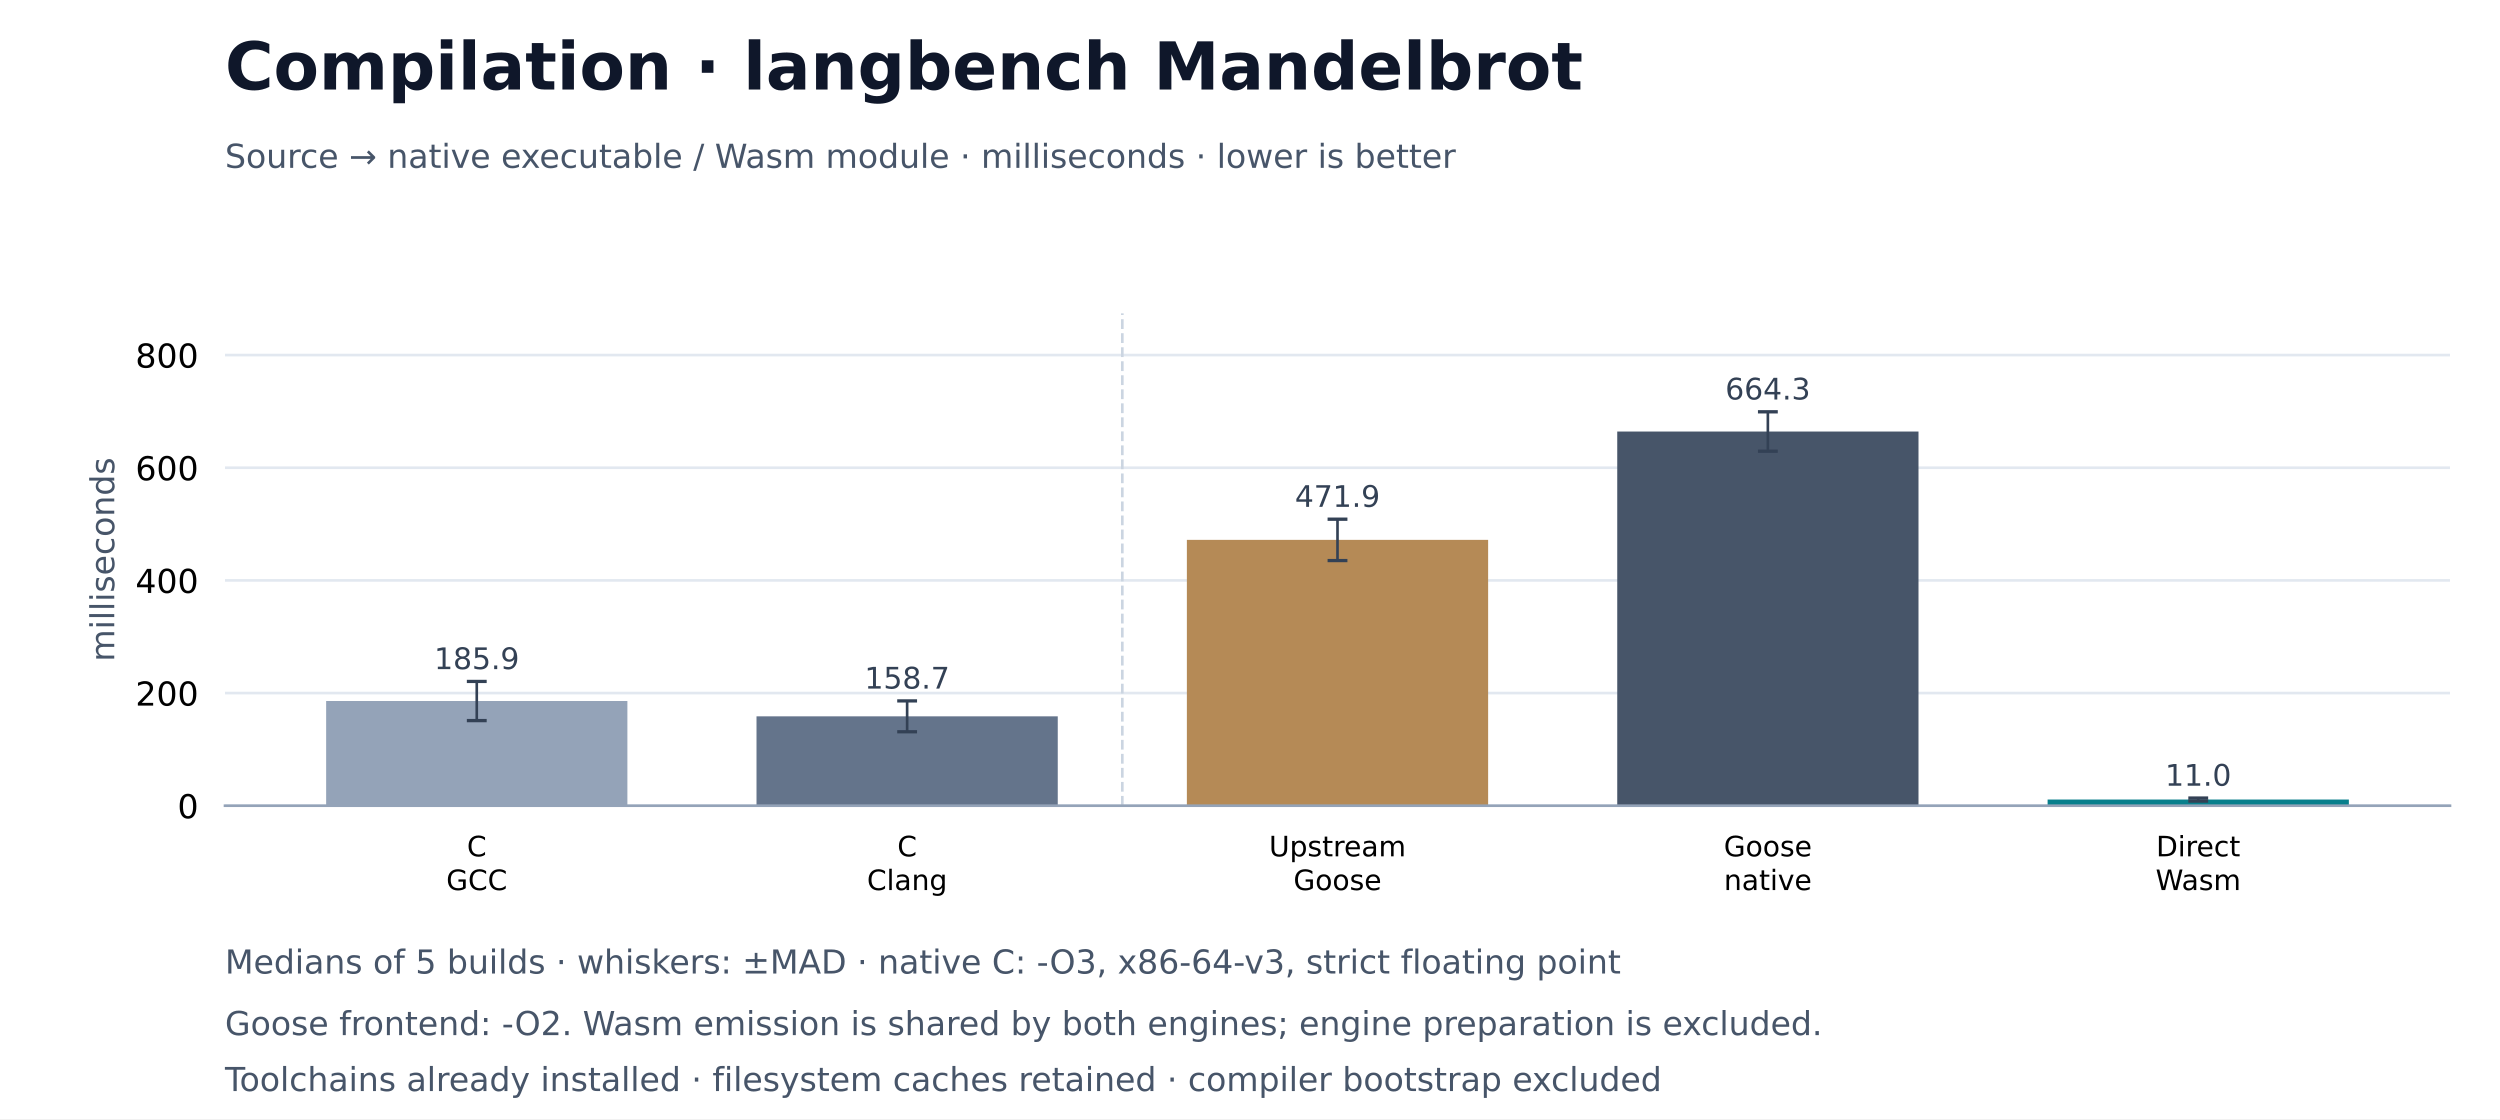
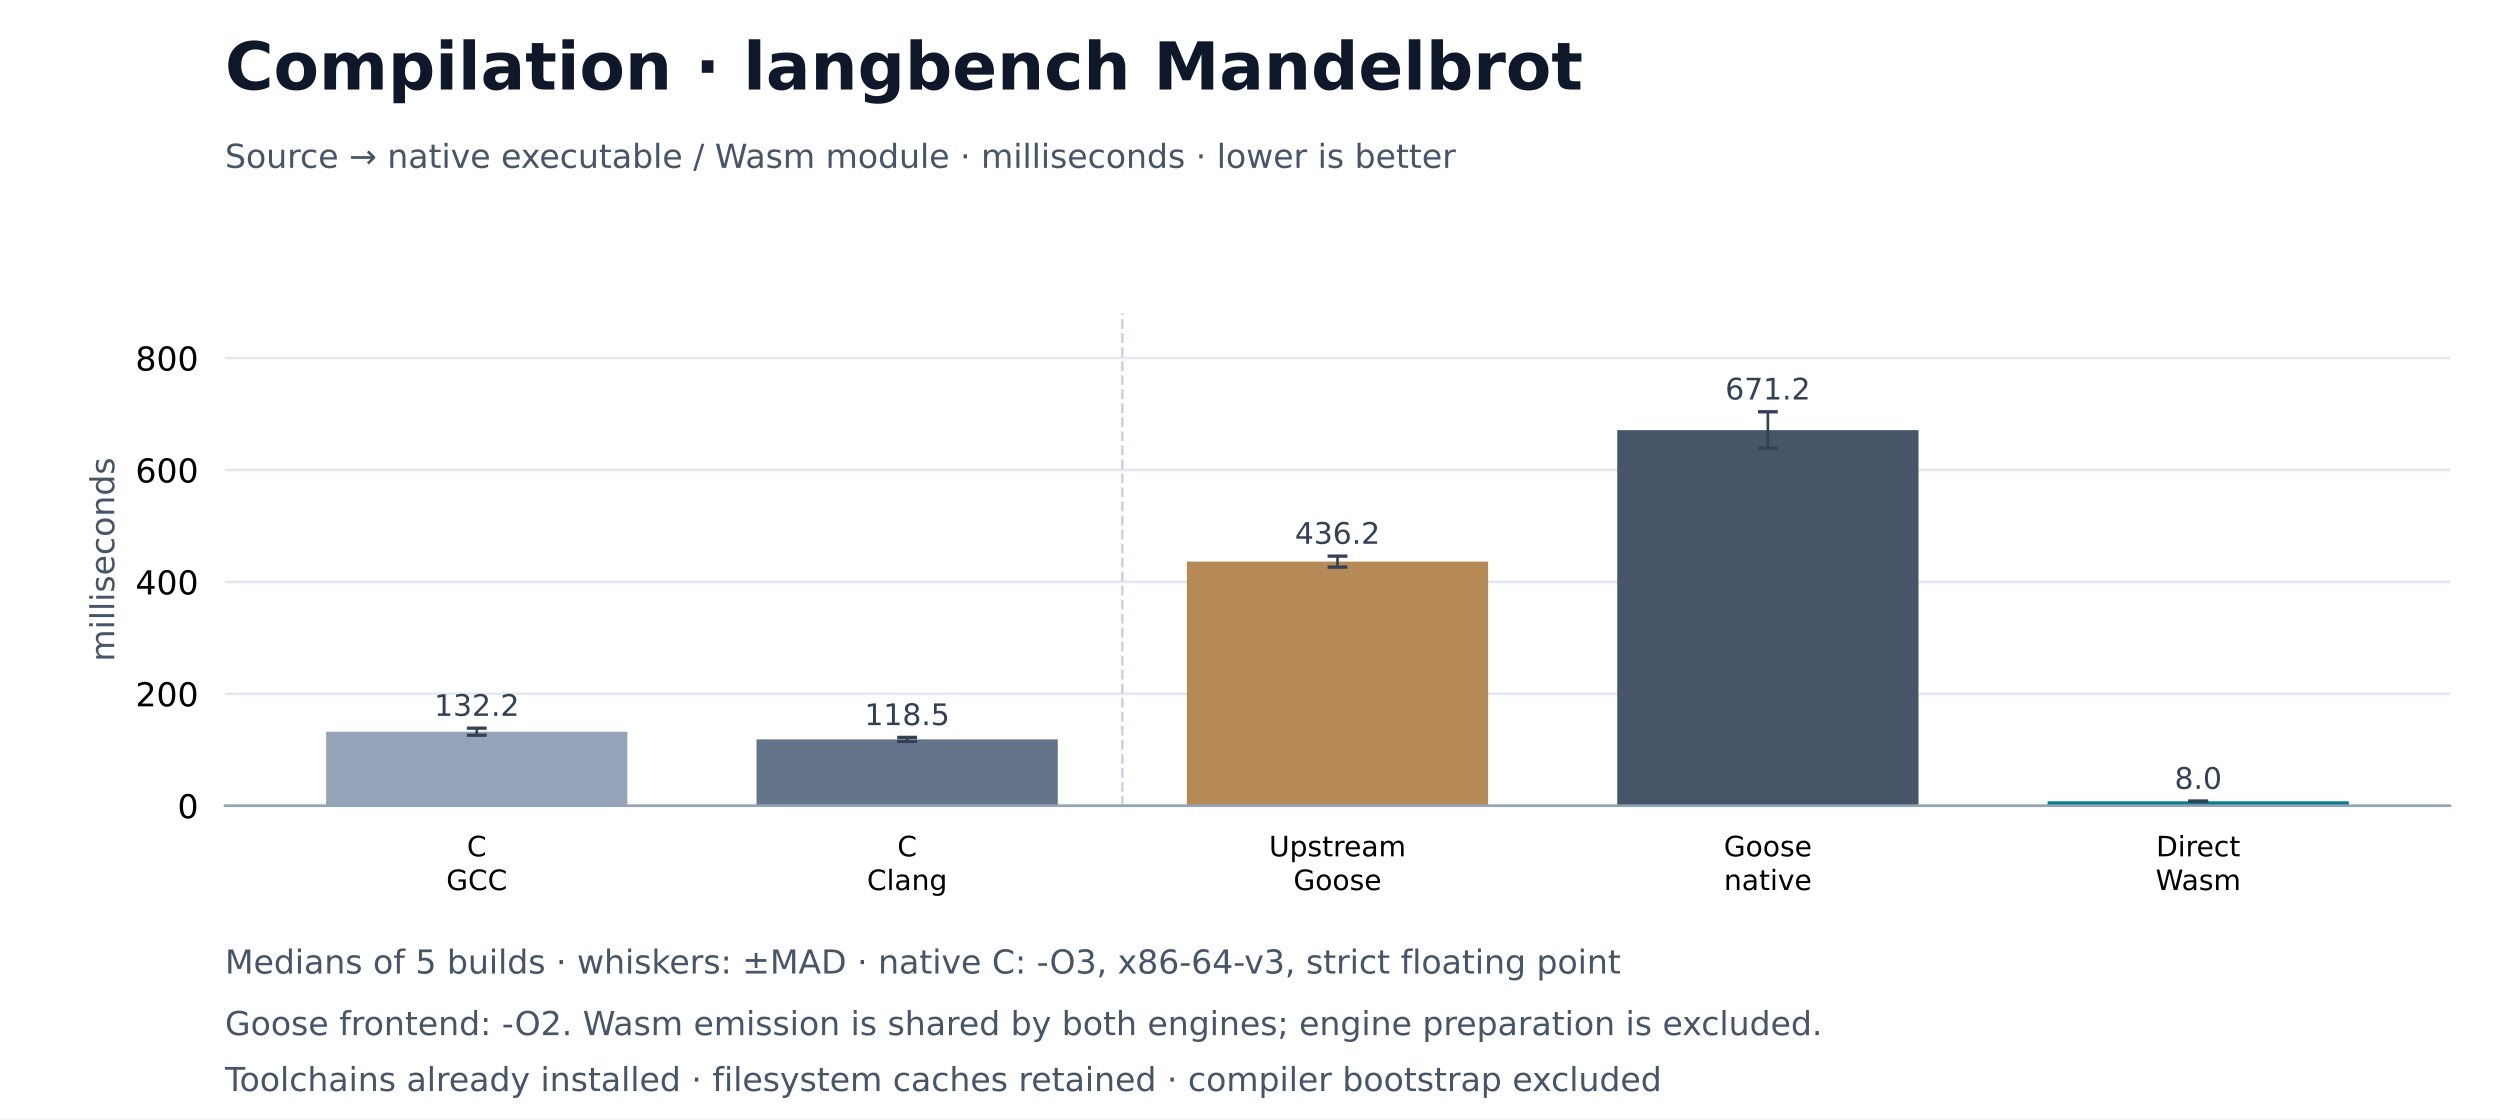
<svg xmlns="http://www.w3.org/2000/svg" xmlns:xlink="http://www.w3.org/1999/xlink" width="756pt" height="338.4pt" viewBox="0 0 756 338.4" version="1.1">
  <defs>
    <style type="text/css">*{stroke-linejoin: round; stroke-linecap: butt}</style>
  </defs>
  <g id="figure_1">
    <g id="patch_1">
      <path d="M 0 338.4 L 756 338.4 L 756 0 L 0 0 z " style="fill: #ffffff" />
    </g>
    <g id="axes_1">
      <g id="patch_2">
        <path d="M 68.04 243.648 L 740.88 243.648 L 740.88 94.752 L 68.04 94.752 z " style="fill: #ffffff" />
      </g>
      <g id="matplotlib.axis_1">
        <g id="xtick_1">
          <g id="line2d_1" />
          <g id="text_1">
            <text style="font-size: 8.5px; font-family: 'DejaVu Sans'" transform="translate(141.206 258.9568)">C</text>
            <text style="font-size: 8.5px; font-family: 'DejaVu Sans'" transform="translate(134.9453 269.1585)">GCC</text>
          </g>
        </g>
        <g id="xtick_2">
          <g id="line2d_2" />
          <g id="text_2">
            <text style="font-size: 8.5px; font-family: 'DejaVu Sans'" transform="translate(271.3492 258.9568)">C</text>
            <text style="font-size: 8.5px; font-family: 'DejaVu Sans'" transform="translate(262.1725 269.1592)">Clang</text>
          </g>
        </g>
        <g id="xtick_3">
          <g id="line2d_3" />
          <g id="text_3">
            <text style="font-size: 8.5px; font-family: 'DejaVu Sans'" transform="translate(383.7585 258.9568)">Upstream</text>
            <text style="font-size: 8.5px; font-family: 'DejaVu Sans'" transform="translate(391.1369 269.1585)">Goose</text>
          </g>
        </g>
        <g id="xtick_4">
          <g id="line2d_4" />
          <g id="text_4">
            <text style="font-size: 8.5px; font-family: 'DejaVu Sans'" transform="translate(521.28 258.9568)">Goose</text>
            <text style="font-size: 8.5px; font-family: 'DejaVu Sans'" transform="translate(521.3279 269.1592)">native</text>
          </g>
        </g>
        <g id="xtick_5">
          <g id="line2d_5" />
          <g id="text_5">
            <text style="font-size: 8.5px; font-family: 'DejaVu Sans'" transform="translate(652.0215 258.9575)">Direct</text>
            <text style="font-size: 8.5px; font-family: 'DejaVu Sans'" transform="translate(651.8575 269.1592)">Wasm</text>
          </g>
        </g>
      </g>
      <g id="matplotlib.axis_2">
        <g id="ytick_1">
          <g id="line2d_6">
            <path d="M 68.04 243.648 L 740.88 243.648 " clip-path="url(#pc4e67d13fe)" style="fill: none; stroke: #e2e8f0; stroke-width: 0.8; stroke-linecap: square" />
          </g>
          <g id="line2d_7" />
          <g id="text_6">
            <text style="font-size: 10px; font-family: 'DejaVu Sans'; text-anchor: end" x="60.04" y="247.447" transform="rotate(-0 60.04 247.4468)">0</text>
          </g>
        </g>
        <g id="ytick_2">
          <g id="line2d_8">
-             <path d="M 68.04 209.581 L 740.88 209.581 " clip-path="url(#pc4e67d13fe)" style="fill: none; stroke: #e2e8f0; stroke-width: 0.8; stroke-linecap: square" />
+             <path d="M 68.04 209.804 L 740.88 209.804 " clip-path="url(#pc4e67d13fe)" style="fill: none; stroke: #e2e8f0; stroke-width: 0.8; stroke-linecap: square" />
          </g>
          <g id="line2d_9" />
          <g id="text_7">
-             <text style="font-size: 10px; font-family: 'DejaVu Sans'; text-anchor: end" x="60.04" y="213.379" transform="rotate(-0 60.04 213.3794)">200</text>
+             <text style="font-size: 10px; font-family: 'DejaVu Sans'; text-anchor: end" x="60.04" y="213.603" transform="rotate(-0 60.04 213.6025)">200</text>
          </g>
        </g>
        <g id="ytick_3">
          <g id="line2d_10">
-             <path d="M 68.04 175.513 L 740.88 175.513 " clip-path="url(#pc4e67d13fe)" style="fill: none; stroke: #e2e8f0; stroke-width: 0.8; stroke-linecap: square" />
+             <path d="M 68.04 175.959 L 740.88 175.959 " clip-path="url(#pc4e67d13fe)" style="fill: none; stroke: #e2e8f0; stroke-width: 0.8; stroke-linecap: square" />
          </g>
          <g id="line2d_11" />
          <g id="text_8">
-             <text style="font-size: 10px; font-family: 'DejaVu Sans'; text-anchor: end" x="60.04" y="179.312" transform="rotate(-0 60.04 179.312)">400</text>
+             <text style="font-size: 10px; font-family: 'DejaVu Sans'; text-anchor: end" x="60.04" y="179.758" transform="rotate(-0 60.04 179.7582)">400</text>
          </g>
        </g>
        <g id="ytick_4">
          <g id="line2d_12">
-             <path d="M 68.04 141.446 L 740.88 141.446 " clip-path="url(#pc4e67d13fe)" style="fill: none; stroke: #e2e8f0; stroke-width: 0.8; stroke-linecap: square" />
+             <path d="M 68.04 142.115 L 740.88 142.115 " clip-path="url(#pc4e67d13fe)" style="fill: none; stroke: #e2e8f0; stroke-width: 0.8; stroke-linecap: square" />
          </g>
          <g id="line2d_13" />
          <g id="text_9">
-             <text style="font-size: 10px; font-family: 'DejaVu Sans'; text-anchor: end" x="60.04" y="145.245" transform="rotate(-0 60.04 145.2446)">600</text>
+             <text style="font-size: 10px; font-family: 'DejaVu Sans'; text-anchor: end" x="60.04" y="145.914" transform="rotate(-0 60.04 145.914)">600</text>
          </g>
        </g>
        <g id="ytick_5">
          <g id="line2d_14">
-             <path d="M 68.04 107.378 L 740.88 107.378 " clip-path="url(#pc4e67d13fe)" style="fill: none; stroke: #e2e8f0; stroke-width: 0.8; stroke-linecap: square" />
+             <path d="M 68.04 108.271 L 740.88 108.271 " clip-path="url(#pc4e67d13fe)" style="fill: none; stroke: #e2e8f0; stroke-width: 0.8; stroke-linecap: square" />
          </g>
          <g id="line2d_15" />
          <g id="text_10">
-             <text style="font-size: 10px; font-family: 'DejaVu Sans'; text-anchor: end" x="60.04" y="111.177" transform="rotate(-0 60.04 111.1772)">800</text>
+             <text style="font-size: 10px; font-family: 'DejaVu Sans'; text-anchor: end" x="60.04" y="112.07" transform="rotate(-0 60.04 112.0697)">800</text>
          </g>
        </g>
        <g id="text_11">
          <text style="font-size: 10px; font-family: 'DejaVu Sans'; text-anchor: middle; fill: #475569" x="34.55" y="169.2" transform="rotate(-90 34.55016 169.2)">milliseconds</text>
        </g>
      </g>
      <g id="patch_3">
-         <path d="M 98.624 243.648 L 189.724 243.648 L 189.724 211.987 L 98.624 211.987 z " clip-path="url(#pc4e67d13fe)" style="fill: #94a3b8" />
+         <path d="M 98.624 243.648 L 189.724 243.648 L 189.724 221.269 L 98.624 221.269 z " clip-path="url(#pc4e67d13fe)" style="fill: #94a3b8" />
      </g>
      <g id="patch_4">
-         <path d="M 228.767 243.648 L 319.867 243.648 L 319.867 216.621 L 228.767 216.621 z " clip-path="url(#pc4e67d13fe)" style="fill: #64748b" />
+         <path d="M 228.767 243.648 L 319.867 243.648 L 319.867 223.602 L 228.767 223.602 z " clip-path="url(#pc4e67d13fe)" style="fill: #64748b" />
      </g>
      <g id="patch_5">
-         <path d="M 358.91 243.648 L 450.01 243.648 L 450.01 163.258 L 358.91 163.258 z " clip-path="url(#pc4e67d13fe)" style="fill: #b58a56" />
+         <path d="M 358.91 243.648 L 450.01 243.648 L 450.01 169.835 L 358.91 169.835 z " clip-path="url(#pc4e67d13fe)" style="fill: #b58a56" />
      </g>
      <g id="patch_6">
-         <path d="M 489.053 243.648 L 580.153 243.648 L 580.153 130.488 L 489.053 130.488 z " clip-path="url(#pc4e67d13fe)" style="fill: #475569" />
+         <path d="M 489.053 243.648 L 580.153 243.648 L 580.153 130.071 L 489.053 130.071 z " clip-path="url(#pc4e67d13fe)" style="fill: #475569" />
      </g>
      <g id="patch_7">
-         <path d="M 619.196 243.648 L 710.296 243.648 L 710.296 241.783 L 619.196 241.783 z " clip-path="url(#pc4e67d13fe)" style="fill: #087f8c" />
+         <path d="M 619.196 243.648 L 710.296 243.648 L 710.296 242.294 L 619.196 242.294 z " clip-path="url(#pc4e67d13fe)" style="fill: #087f8c" />
      </g>
      <g id="LineCollection_1">
-         <path d="M 144.174 217.908 L 144.174 206.066 " clip-path="url(#pc4e67d13fe)" style="fill: none; stroke: #334155; stroke-width: 0.8" />
-         <path d="M 274.317 221.289 L 274.317 211.953 " clip-path="url(#pc4e67d13fe)" style="fill: none; stroke: #334155; stroke-width: 0.8" />
-         <path d="M 404.46 169.514 L 404.46 157.003 " clip-path="url(#pc4e67d13fe)" style="fill: none; stroke: #334155; stroke-width: 0.8" />
-         <path d="M 534.603 136.445 L 534.603 124.531 " clip-path="url(#pc4e67d13fe)" style="fill: none; stroke: #334155; stroke-width: 0.8" />
-         <path d="M 664.746 242.242 L 664.746 241.323 " clip-path="url(#pc4e67d13fe)" style="fill: none; stroke: #334155; stroke-width: 0.8" />
+         <path d="M 144.174 222.339 L 144.174 220.198 " clip-path="url(#pc4e67d13fe)" style="fill: none; stroke: #334155; stroke-width: 0.8" />
+         <path d="M 274.317 224.21 L 274.317 222.994 " clip-path="url(#pc4e67d13fe)" style="fill: none; stroke: #334155; stroke-width: 0.8" />
+         <path d="M 404.46 171.496 L 404.46 168.174 " clip-path="url(#pc4e67d13fe)" style="fill: none; stroke: #334155; stroke-width: 0.8" />
+         <path d="M 534.603 135.61 L 534.603 124.531 " clip-path="url(#pc4e67d13fe)" style="fill: none; stroke: #334155; stroke-width: 0.8" />
+         <path d="M 664.746 242.314 L 664.746 242.274 " clip-path="url(#pc4e67d13fe)" style="fill: none; stroke: #334155; stroke-width: 0.8" />
      </g>
      <g id="line2d_16">
        <defs>
          <path id="md6abe20cdd" d="M 3 0 L -3 -0 " style="stroke: #334155" />
        </defs>
        <g clip-path="url(#pc4e67d13fe)">
-           <use xlink:href="#md6abe20cdd" x="144.174" y="217.908" style="fill: #1f77b4; stroke: #334155" />
-           <use xlink:href="#md6abe20cdd" x="274.317" y="221.289" style="fill: #1f77b4; stroke: #334155" />
-           <use xlink:href="#md6abe20cdd" x="404.46" y="169.514" style="fill: #1f77b4; stroke: #334155" />
-           <use xlink:href="#md6abe20cdd" x="534.603" y="136.445" style="fill: #1f77b4; stroke: #334155" />
-           <use xlink:href="#md6abe20cdd" x="664.746" y="242.242" style="fill: #1f77b4; stroke: #334155" />
+           <use xlink:href="#md6abe20cdd" x="144.174" y="222.339" style="fill: #1f77b4; stroke: #334155" />
+           <use xlink:href="#md6abe20cdd" x="274.317" y="224.21" style="fill: #1f77b4; stroke: #334155" />
+           <use xlink:href="#md6abe20cdd" x="404.46" y="171.496" style="fill: #1f77b4; stroke: #334155" />
+           <use xlink:href="#md6abe20cdd" x="534.603" y="135.61" style="fill: #1f77b4; stroke: #334155" />
+           <use xlink:href="#md6abe20cdd" x="664.746" y="242.314" style="fill: #1f77b4; stroke: #334155" />
        </g>
      </g>
      <g id="line2d_17">
        <g clip-path="url(#pc4e67d13fe)">
-           <use xlink:href="#md6abe20cdd" x="144.174" y="206.066" style="fill: #1f77b4; stroke: #334155" />
-           <use xlink:href="#md6abe20cdd" x="274.317" y="211.953" style="fill: #1f77b4; stroke: #334155" />
-           <use xlink:href="#md6abe20cdd" x="404.46" y="157.003" style="fill: #1f77b4; stroke: #334155" />
+           <use xlink:href="#md6abe20cdd" x="144.174" y="220.198" style="fill: #1f77b4; stroke: #334155" />
+           <use xlink:href="#md6abe20cdd" x="274.317" y="222.994" style="fill: #1f77b4; stroke: #334155" />
+           <use xlink:href="#md6abe20cdd" x="404.46" y="168.174" style="fill: #1f77b4; stroke: #334155" />
          <use xlink:href="#md6abe20cdd" x="534.603" y="124.531" style="fill: #1f77b4; stroke: #334155" />
-           <use xlink:href="#md6abe20cdd" x="664.746" y="241.323" style="fill: #1f77b4; stroke: #334155" />
+           <use xlink:href="#md6abe20cdd" x="664.746" y="242.274" style="fill: #1f77b4; stroke: #334155" />
        </g>
      </g>
      <g id="line2d_18">
        <path d="M 339.388 243.648 L 339.388 94.752 " clip-path="url(#pc4e67d13fe)" style="fill: none; stroke-dasharray: 2.96,1.28; stroke-dashoffset: 0; stroke: #cbd5e1; stroke-width: 0.8" />
      </g>
      <g id="patch_8">
        <path d="M 68.04 243.648 L 740.88 243.648 " style="fill: none; stroke: #94a3b8; stroke-width: 0.8; stroke-linejoin: miter; stroke-linecap: square" />
      </g>
      <g id="text_12">
-         <text style="font-size: 9px; font-family: 'DejaVu Sans'; text-anchor: middle; fill: #334155" x="144.174" y="202.343" transform="rotate(-0 144.1737 202.3433)">185.9</text>
+         <text style="font-size: 9px; font-family: 'DejaVu Sans'; text-anchor: middle; fill: #334155" x="144.174" y="216.476" transform="rotate(-0 144.1737 216.4759)">132.2</text>
      </g>
      <g id="text_13">
-         <text style="font-size: 9px; font-family: 'DejaVu Sans'; text-anchor: middle; fill: #334155" x="274.317" y="208.231" transform="rotate(-0 274.3169 208.2309)">158.7</text>
+         <text style="font-size: 9px; font-family: 'DejaVu Sans'; text-anchor: middle; fill: #334155" x="274.317" y="219.272" transform="rotate(-0 274.3169 219.2721)">118.5</text>
      </g>
      <g id="text_14">
-         <text style="font-size: 9px; font-family: 'DejaVu Sans'; text-anchor: middle; fill: #334155" x="404.46" y="153.28" transform="rotate(-0 404.46 153.2802)">471.9</text>
+         <text style="font-size: 9px; font-family: 'DejaVu Sans'; text-anchor: middle; fill: #334155" x="404.46" y="164.451" transform="rotate(-0 404.46 164.4514)">436.2</text>
      </g>
      <g id="text_15">
-         <text style="font-size: 9px; font-family: 'DejaVu Sans'; text-anchor: middle; fill: #334155" x="534.603" y="120.809" transform="rotate(-0 534.6031 120.8088)">664.3</text>
+         <text style="font-size: 9px; font-family: 'DejaVu Sans'; text-anchor: middle; fill: #334155" x="534.603" y="120.809" transform="rotate(-0 534.6031 120.8088)">671.2</text>
      </g>
      <g id="text_16">
-         <text style="font-size: 9px; font-family: 'DejaVu Sans'; text-anchor: middle; fill: #334155" x="664.746" y="237.601" transform="rotate(-0 664.7463 237.6008)">11.0</text>
+         <text style="font-size: 9px; font-family: 'DejaVu Sans'; text-anchor: middle; fill: #334155" x="664.746" y="238.551" transform="rotate(-0 664.7463 238.5515)">8.0</text>
      </g>
    </g>
    <g id="text_17">
      <text style="font-weight: 700; font-size: 20px; font-family: 'DejaVu Sans'; text-anchor: start; fill: #0f172a" x="68.04" y="27.072" transform="rotate(-0 68.04 27.072)">Compilation · langbench Mandelbrot</text>
    </g>
    <g id="text_18">
      <text style="font-size: 10px; font-family: 'DejaVu Sans'; text-anchor: start; fill: #475569" x="68.04" y="50.76" transform="rotate(-0 68.04 50.76)">Source → native executable / Wasm module · milliseconds · lower is better</text>
    </g>
    <g id="text_19">
      <text style="font-size: 10px; font-family: 'DejaVu Sans'; text-anchor: start; fill: #475569" x="68.04" y="294.408" transform="rotate(-0 68.04 294.408)">Medians of 5 builds · whiskers: ±MAD · native C: -O3, x86-64-v3, strict floating point</text>
    </g>
    <g id="text_20">
      <text style="font-size: 10px; font-family: 'DejaVu Sans'; text-anchor: start; fill: #475569" x="68.04" y="313.02" transform="rotate(-0 68.04 313.02)">Goose frontend: -O2. Wasm emission is shared by both engines; engine preparation is excluded.</text>
    </g>
    <g id="text_21">
      <text style="font-size: 10px; font-family: 'DejaVu Sans'; text-anchor: start; fill: #475569" x="68.04" y="329.94" transform="rotate(-0 68.04 329.94)">Toolchains already installed · filesystem caches retained · compiler bootstrap excluded</text>
    </g>
  </g>
  <defs>
    <clipPath id="pc4e67d13fe">
      <rect x="68.04" y="94.752" width="672.84" height="148.896" />
    </clipPath>
  </defs>
</svg>
